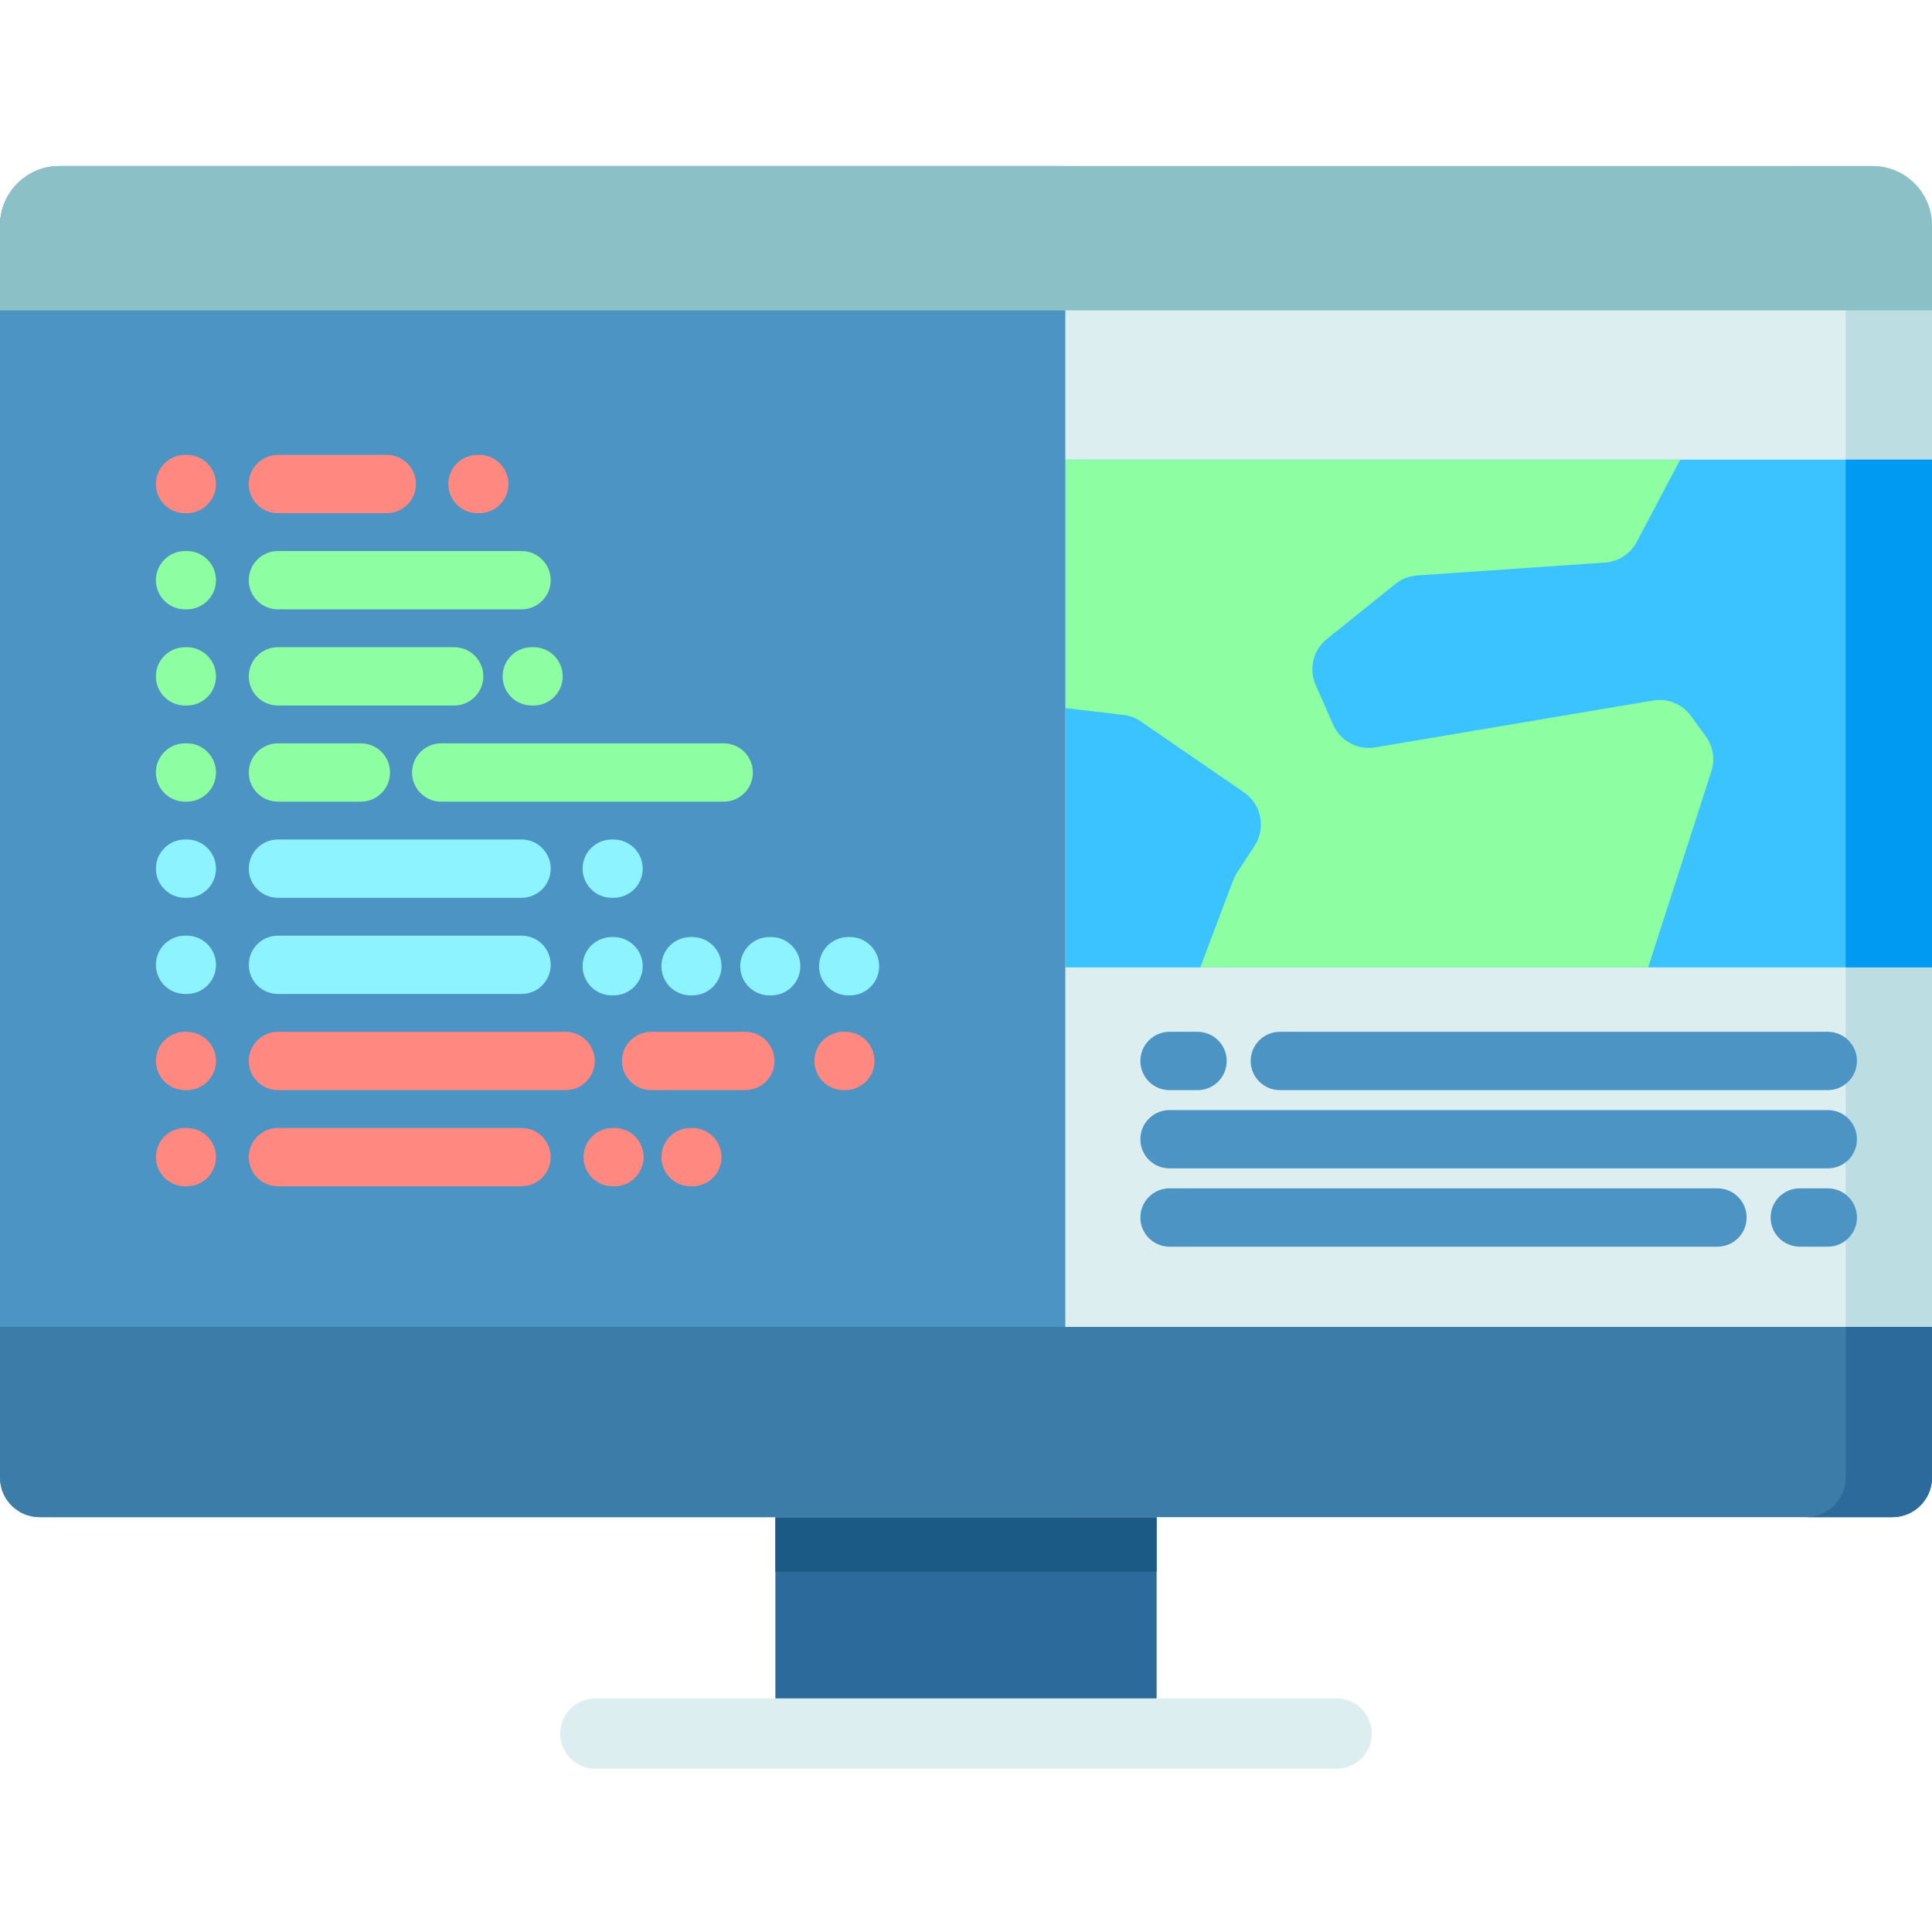
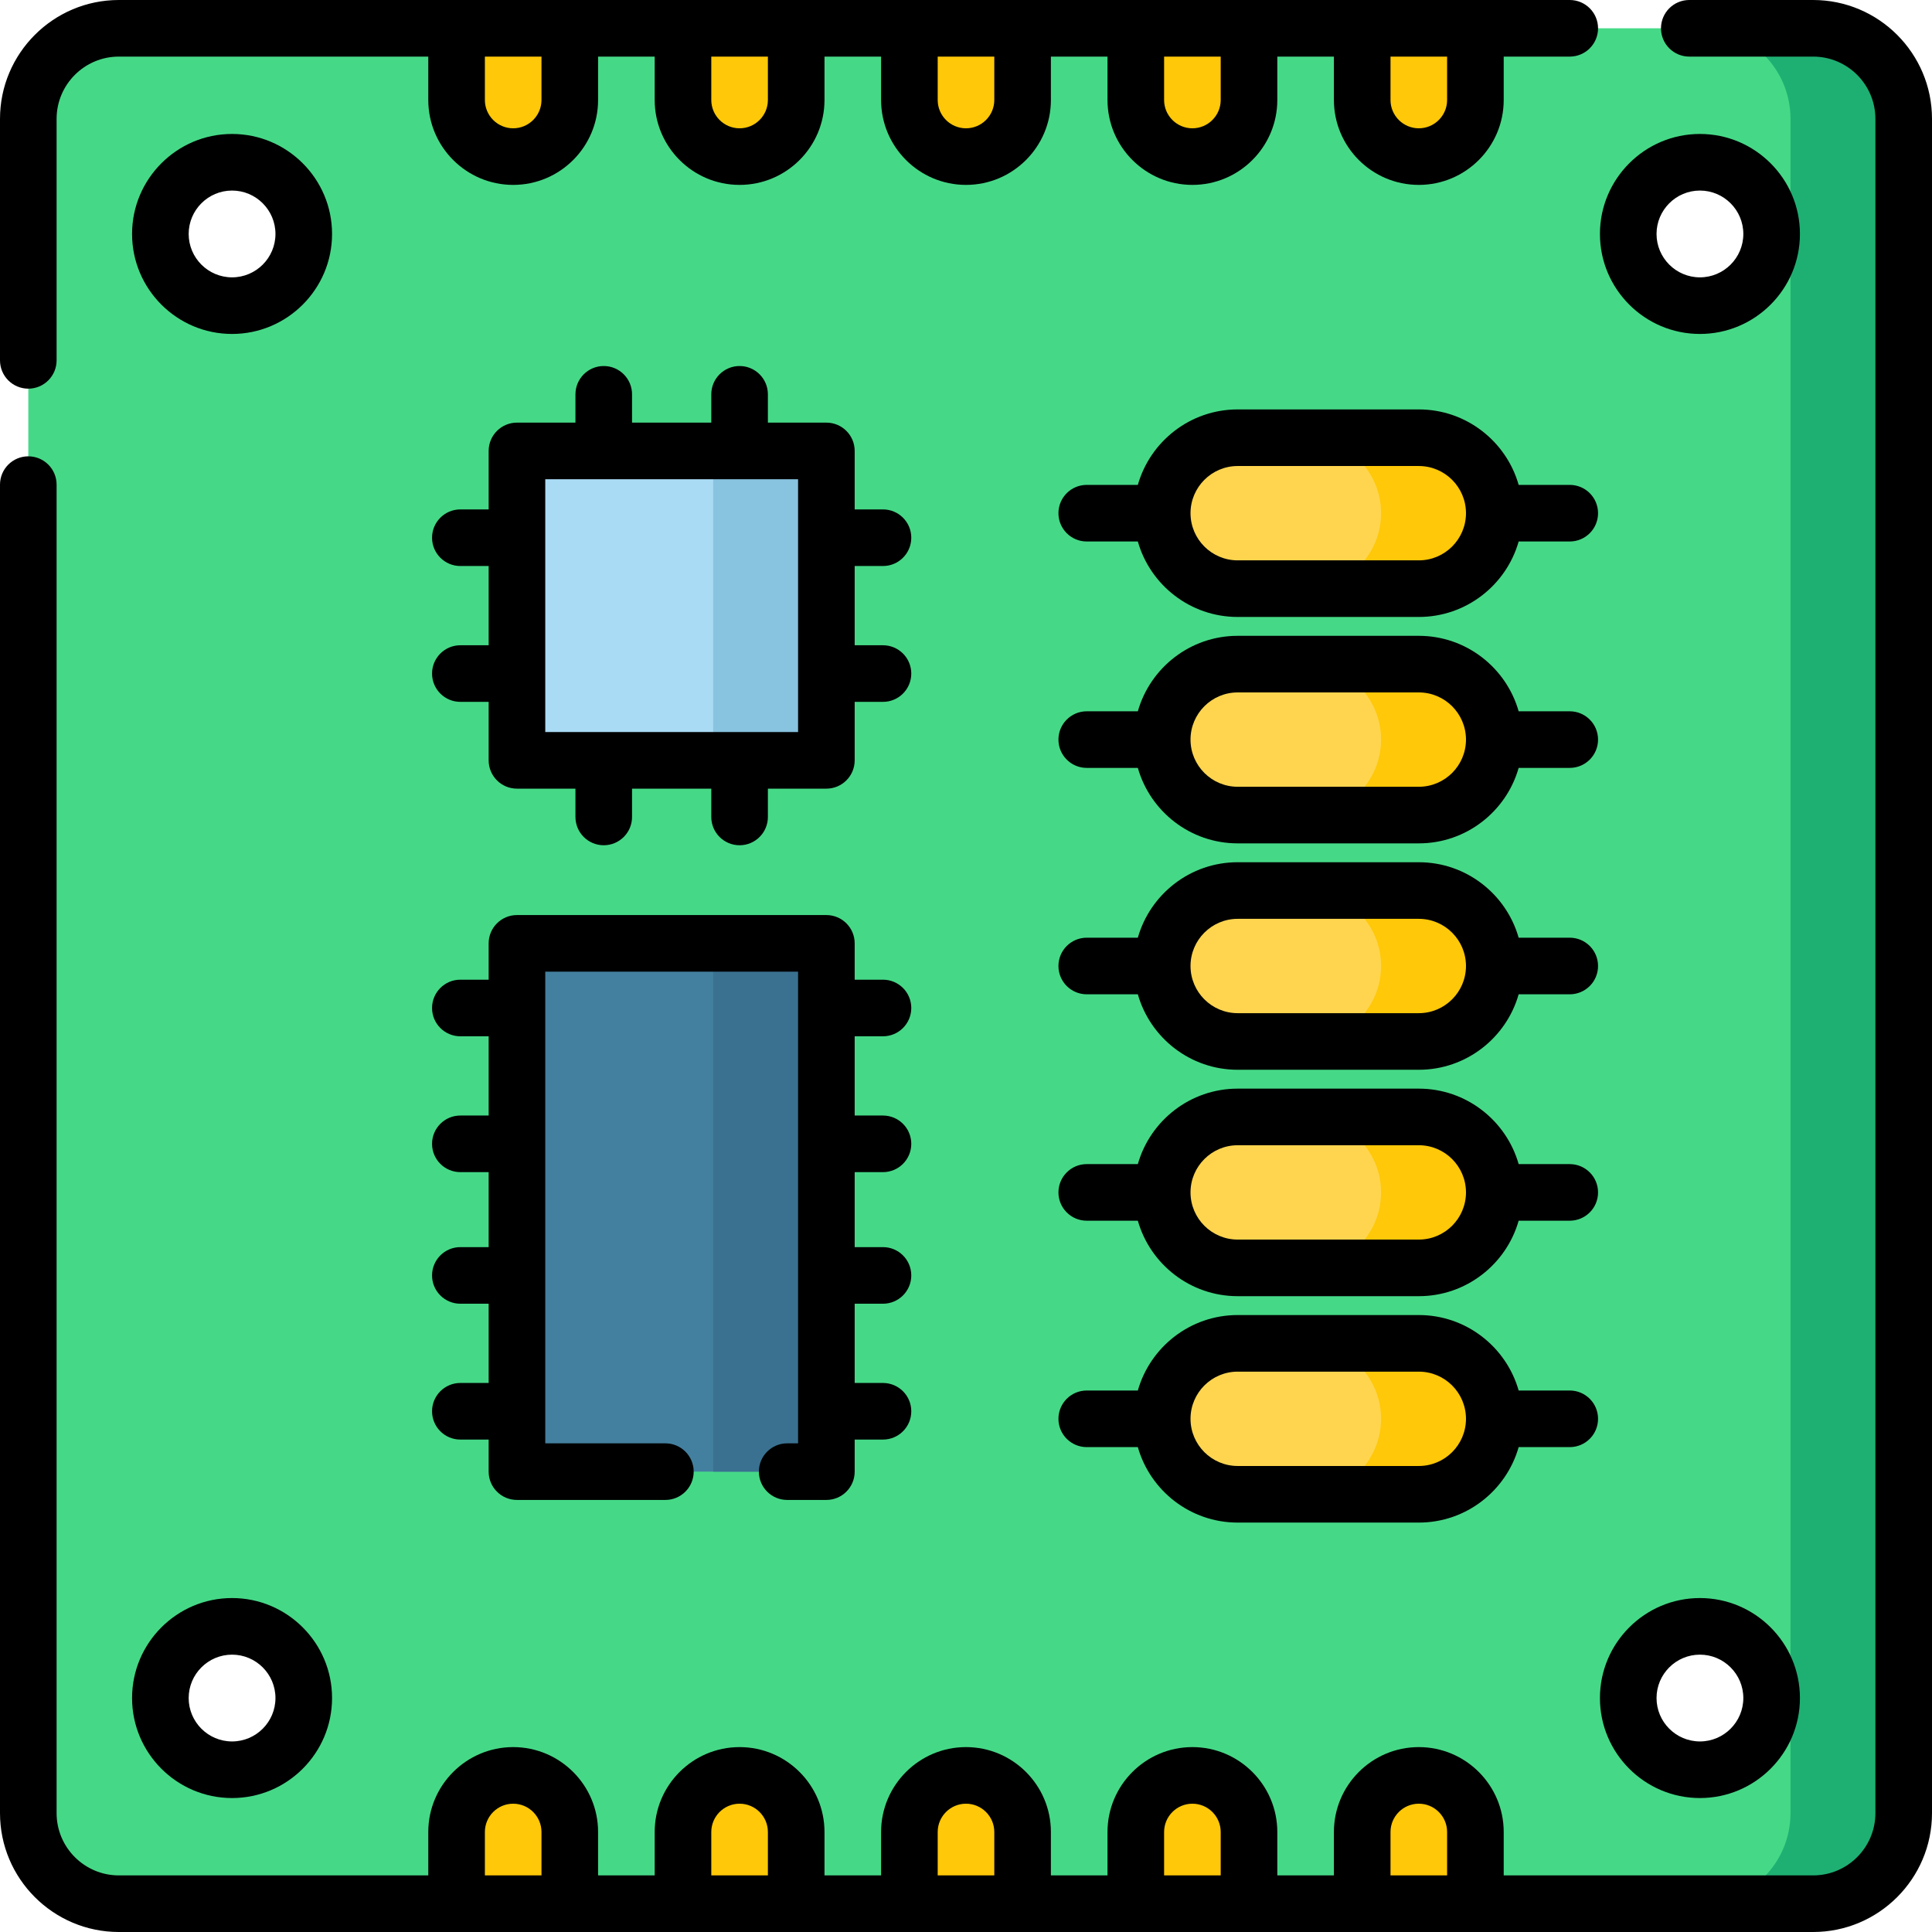
- <svg xmlns="http://www.w3.org/2000/svg" height="512pt" viewBox="0 -44 512 512" width="512pt">
-   <path d="m205.484 355.094h101.031v55.863h-101.031zm0 0" fill="#2c6a9b" />
-   <path d="m205.488 355.094h101.023v17.387h-101.023zm0 0" fill="#1a5a84" />
-   <path d="m354.215 424.727h-196.43c-5.145 0-9.316-4.172-9.316-9.316 0-5.145 4.172-9.312 9.316-9.312h196.43c5.145 0 9.312 4.168 9.312 9.312 0 5.145-4.168 9.316-9.312 9.316zm0 0" fill="#dceeef" />
-   <path d="m512 15.762v331.793c0 5.809-4.707 10.508-10.52 10.508h-490.961c-5.812 0-10.52-4.699-10.52-10.508v-331.793c0-8.703 7.066-15.762 15.773-15.762h480.453c8.715 0 15.773 7.059 15.773 15.762zm0 0" fill="#dceeef" />
-   <path d="m512 15.762v331.789c0 5.816-4.707 10.512-10.512 10.512h-22.875c5.805 0 10.512-4.695 10.512-10.512v-331.789c0-8.699-7.059-15.758-15.77-15.758h22.875c8.711 0 15.77 7.059 15.77 15.758zm0 0" fill="#bcdde2" />
-   <path d="m282.32 77.812h229.68v134.551h-229.68zm0 0" fill="#3bc3ff" />
-   <path d="m489.125 77.812h22.875v134.551h-22.875zm0 0" fill="#009af2" />
-   <path d="m452.062 151.16c1.938 2.66 2.484 6.086 1.477 9.219l-14.188 44.02-2.574 7.965h-118.688l8.719-23.09c.266-.695.602-1.363 1.008-1.988l4.676-7.164c3.055-4.684 1.812-10.945-2.793-14.113l-27.336-18.805c-1.375-.945-2.965-1.543-4.625-1.742l-15.418-1.82v-65.832h162.965l-11.535 21.812c-1.668 3.148-4.844 5.215-8.402 5.461l-49.809 3.422c-2.098.145-4.102.93-5.742 2.246l-18.152 14.578c-3.637 2.918-4.859 7.914-2.98 12.184l4.641 10.539c1.898 4.316 6.492 6.793 11.141 6.008l73.633-12.418c3.852-.652 7.742.938 10.043 4.098zm0 0" fill="#8dffa2" />
-   <path d="m282.32 0v358.062h-271.801c-5.812 0-10.52-4.699-10.52-10.508v-331.793c0-8.703 7.066-15.762 15.773-15.762zm0 0" fill="#4c94c3" />
-   <path d="m512 15.762v22.5h-512v-22.5c0-8.703 7.066-15.762 15.773-15.762h480.453c8.715 0 15.773 7.059 15.773 15.762zm0 0" fill="#8bc1c6" />
-   <path d="m512 307.648v39.902c0 5.816-4.707 10.512-10.512 10.512h-490.977c-5.805 0-10.512-4.695-10.512-10.512v-39.902zm0 0" fill="#3b7ca8" />
-   <path d="m512 307.648v39.902c0 5.816-4.707 10.512-10.512 10.512h-22.875c5.805 0 10.512-4.695 10.512-10.512v-39.902zm0 0" fill="#2c6a9b" />
-   <path d="m49.512 92.004h-.473c-4.266 0-7.723-3.461-7.723-7.727s3.457-7.727 7.723-7.727h.473c4.27 0 7.727 3.461 7.727 7.727s-3.457 7.727-7.727 7.727zm0 0" fill="#ff8980" />
-   <path d="m102.504 92.004h-28.848c-4.266 0-7.723-3.461-7.723-7.727s3.457-7.727 7.723-7.727h28.848c4.266 0 7.727 3.461 7.727 7.727s-3.461 7.727-7.727 7.727zm0 0" fill="#ff8980" />
-   <g fill="#8dffa2">
-     <path d="m49.512 117.484h-.473c-4.266 0-7.723-3.457-7.723-7.727 0-4.266 3.457-7.727 7.723-7.727h.473c4.27 0 7.727 3.461 7.727 7.727 0 4.27-3.457 7.727-7.727 7.727zm0 0" />
-     <path d="m138.215 117.484h-64.559c-4.266 0-7.723-3.457-7.723-7.727 0-4.266 3.457-7.727 7.723-7.727h64.559c4.27 0 7.727 3.461 7.727 7.727 0 4.27-3.457 7.727-7.727 7.727zm0 0" />
-     <path d="m49.512 142.969h-.473c-4.266 0-7.723-3.461-7.723-7.727 0-4.27 3.457-7.727 7.723-7.727h.473c4.27 0 7.727 3.457 7.727 7.727 0 4.266-3.457 7.727-7.727 7.727zm0 0" />
-     <path d="m120.359 142.969h-46.703c-4.266 0-7.723-3.461-7.723-7.727 0-4.27 3.457-7.727 7.723-7.727h46.703c4.27 0 7.727 3.457 7.727 7.727 0 4.266-3.457 7.727-7.727 7.727zm0 0" />
-     <path d="m49.512 168.449h-.473c-4.266 0-7.723-3.461-7.723-7.727s3.457-7.727 7.723-7.727h.473c4.27 0 7.727 3.461 7.727 7.727s-3.457 7.727-7.727 7.727zm0 0" />
-     <path d="m191.785 168.449h-74.859c-4.27 0-7.727-3.461-7.727-7.727s3.461-7.727 7.727-7.727h74.859c4.27 0 7.727 3.461 7.727 7.727s-3.457 7.727-7.727 7.727zm0 0" />
-     <path d="m95.637 168.449h-21.98c-4.266 0-7.723-3.461-7.723-7.727s3.457-7.727 7.723-7.727h21.98c4.266 0 7.723 3.461 7.723 7.727s-3.457 7.727-7.723 7.727zm0 0" />
+ <svg xmlns="http://www.w3.org/2000/svg" id="Layer_1" enable-background="new 0 0 512 512" height="512" viewBox="0 0 512 512" width="512">
+   <g>
+     <path d="m480.5 7.5h-449c-13.25 0-24 10.75-24 24v449c0 13.25 10.75 24 24 24h449c13.25 0 24-10.75 24-24v-449c0-13.25-10.75-24-24-24zm-419 461.5c-10.49 0-19-8.51-19-19s8.51-19 19-19 19 8.51 19 19-8.51 19-19 19zm0-388c-10.49 0-19-8.51-19-19s8.51-19 19-19 19 8.51 19 19-8.51 19-19 19zm389 388c-10.49 0-19-8.51-19-19s8.51-19 19-19 19 8.51 19 19-8.51 19-19 19zm0-388c-10.49 0-19-8.51-19-19s8.51-19 19-19 19 8.51 19 19-8.51 19-19 19z" fill="#45d987" />
+     <g>
+       <path d="m480.5 7.5h-30c13.25 0 24 10.75 24 24v449c0 13.25-10.75 24-24 24h30c13.25 0 24-10.75 24-24v-449c0-13.25-10.75-24-24-24z" fill="#1eb073" />
+     </g>
+     <g fill="#ffc808">
+       <path d="m151 485.5v19h-30v-19c0-8.284 6.716-15 15-15 8.284 0 15 6.716 15 15z" />
+       <path d="m211 485.5v19h-30v-19c0-8.284 6.716-15 15-15 8.284 0 15 6.716 15 15z" />
+       <path d="m271 485.5v19h-30v-19c0-8.284 6.716-15 15-15 8.284 0 15 6.716 15 15z" />
+       <path d="m331 485.5v19h-30v-19c0-8.284 6.716-15 15-15 8.284 0 15 6.716 15 15z" />
+       <path d="m391 485.5v19h-30v-19c0-8.284 6.716-15 15-15 8.284 0 15 6.716 15 15z" />
+     </g>
+     <g fill="#ffc808">
+       <path d="m151 26.5v-19h-30v19c0 8.284 6.716 15 15 15 8.284 0 15-6.716 15-15z" />
+       <path d="m211 26.5v-19h-30v19c0 8.284 6.716 15 15 15 8.284 0 15-6.716 15-15z" />
+       <path d="m271 26.5v-19h-30v19c0 8.284 6.716 15 15 15 8.284 0 15-6.716 15-15z" />
+       <path d="m331 26.5v-19h-30v19c0 8.284 6.716 15 15 15 8.284 0 15-6.716 15-15z" />
+       <path d="m391 26.5v-19h-30v19c0 8.284 6.716 15 15 15 8.284 0 15-6.716 15-15z" />
+     </g>
+     <path d="m137 119.5h82v82h-82z" fill="#a9dbf5" />
+     <path d="m189 119.5h30v82h-30z" fill="#88c3e0" />
+     <path d="m137 250h82v140h-82z" fill="#43809f" />
+     <path d="m189 250h30v140h-30z" fill="#3a7190" />
+     <path d="m376 156h-48c-11.046 0-20-8.954-20-20 0-11.046 8.954-20 20-20h48c11.046 0 20 8.954 20 20 0 11.046-8.954 20-20 20z" fill="#ffd54f" />
+     <path d="m376 116h-30c11.046 0 20 8.954 20 20 0 11.046-8.954 20-20 20h30c11.046 0 20-8.954 20-20 0-11.046-8.954-20-20-20z" fill="#ffc808" />
+     <path d="m376 216h-48c-11.046 0-20-8.954-20-20 0-11.046 8.954-20 20-20h48c11.046 0 20 8.954 20 20 0 11.046-8.954 20-20 20z" fill="#ffd54f" />
+     <path d="m376 176h-30c11.046 0 20 8.954 20 20 0 11.046-8.954 20-20 20h30c11.046 0 20-8.954 20-20 0-11.046-8.954-20-20-20z" fill="#ffc808" />
+     <path d="m376 276h-48c-11.046 0-20-8.954-20-20 0-11.046 8.954-20 20-20h48c11.046 0 20 8.954 20 20 0 11.046-8.954 20-20 20z" fill="#ffd54f" />
+     <path d="m376 236h-30c11.046 0 20 8.954 20 20 0 11.046-8.954 20-20 20h30c11.046 0 20-8.954 20-20 0-11.046-8.954-20-20-20z" fill="#ffc808" />
+     <path d="m376 336h-48c-11.046 0-20-8.954-20-20 0-11.046 8.954-20 20-20h48c11.046 0 20 8.954 20 20 0 11.046-8.954 20-20 20z" fill="#ffd54f" />
+     <path d="m376 296h-30c11.046 0 20 8.954 20 20 0 11.046-8.954 20-20 20h30c11.046 0 20-8.954 20-20 0-11.046-8.954-20-20-20z" fill="#ffc808" />
+     <path d="m376 396h-48c-11.046 0-20-8.954-20-20 0-11.046 8.954-20 20-20h48c11.046 0 20 8.954 20 20 0 11.046-8.954 20-20 20z" fill="#ffd54f" />
+     <path d="m376 356h-30c11.046 0 20 8.954 20 20 0 11.046-8.954 20-20 20h30c11.046 0 20-8.954 20-20 0-11.046-8.954-20-20-20z" fill="#ffc808" />
+     <g>
+       <path d="m480.5 0h-32.819c-4.143 0-7.5 3.358-7.5 7.5s3.357 7.5 7.5 7.5h32.819c9.099 0 16.5 7.402 16.5 16.5v449c0 9.098-7.401 16.5-16.5 16.5h-82v-11.5c0-12.407-10.094-22.5-22.5-22.5s-22.5 10.093-22.5 22.5v11.5h-15v-11.5c0-12.407-10.094-22.5-22.5-22.5s-22.5 10.093-22.5 22.5v11.5h-15v-11.5c0-12.407-10.094-22.5-22.5-22.5-12.407 0-22.5 10.093-22.5 22.5v11.5h-15v-11.5c0-12.407-10.093-22.5-22.5-22.5s-22.5 10.093-22.5 22.5v11.5h-15v-11.5c0-12.407-10.093-22.5-22.5-22.5s-22.5 10.093-22.5 22.5v11.5h-82c-9.098 0-16.5-7.402-16.5-16.5v-352.069c0-4.142-3.358-7.5-7.5-7.5s-7.5 3.358-7.5 7.5v352.069c0 17.369 14.131 31.5 31.5 31.5h449c17.369 0 31.5-14.131 31.5-31.5v-449c0-17.369-14.131-31.5-31.5-31.5zm-352 497v-11.5c0-4.136 3.364-7.5 7.5-7.5s7.5 3.364 7.5 7.5v11.5zm60 0v-11.5c0-4.136 3.364-7.5 7.5-7.5s7.5 3.364 7.5 7.5v11.5zm60 0v-11.5c0-4.136 3.364-7.5 7.5-7.5s7.5 3.364 7.5 7.5v11.5zm60 0v-11.5c0-4.136 3.364-7.5 7.5-7.5s7.5 3.364 7.5 7.5v11.5zm60 0v-11.5c0-4.136 3.364-7.5 7.5-7.5s7.5 3.364 7.5 7.5v11.5z" />
+       <path d="m7.5 103c4.142 0 7.5-3.358 7.5-7.5v-64c0-9.098 7.402-16.5 16.5-16.5h82v11.5c0 12.407 10.093 22.5 22.5 22.5s22.5-10.093 22.5-22.5v-11.5h15v11.5c0 12.407 10.093 22.5 22.5 22.5s22.5-10.093 22.5-22.5v-11.5h15v11.5c0 12.407 10.093 22.5 22.5 22.5 12.406 0 22.5-10.093 22.5-22.5v-11.5h15v11.5c0 12.407 10.094 22.5 22.5 22.5s22.5-10.093 22.5-22.5v-11.5h15v11.5c0 12.407 10.094 22.5 22.5 22.5s22.5-10.093 22.5-22.5v-11.5h17.5c4.143 0 7.5-3.358 7.5-7.5s-3.357-7.5-7.5-7.5h-384.5c-17.369 0-31.5 14.131-31.5 31.5v64c0 4.143 3.358 7.5 7.5 7.5zm376-88v11.5c0 4.136-3.364 7.5-7.5 7.5s-7.5-3.364-7.5-7.5v-11.5zm-60 0v11.5c0 4.136-3.364 7.5-7.5 7.5s-7.5-3.364-7.5-7.5v-11.5zm-60 0v11.5c0 4.136-3.364 7.5-7.5 7.5s-7.5-3.364-7.5-7.5v-11.5zm-60 0v11.5c0 4.136-3.364 7.5-7.5 7.5s-7.5-3.364-7.5-7.5v-11.5zm-60 0v11.5c0 4.136-3.364 7.5-7.5 7.5s-7.5-3.364-7.5-7.5v-11.5z" />
+       <path d="m61.5 35.5c-14.612 0-26.5 11.888-26.5 26.5s11.888 26.5 26.5 26.5 26.5-11.888 26.5-26.5-11.888-26.5-26.5-26.5zm0 38c-6.341 0-11.5-5.159-11.5-11.5s5.159-11.5 11.5-11.5 11.5 5.159 11.5 11.5-5.159 11.5-11.5 11.5z" />
+       <path d="m450.5 88.5c14.612 0 26.5-11.888 26.5-26.5s-11.888-26.5-26.5-26.5-26.5 11.888-26.5 26.5 11.888 26.5 26.5 26.5zm0-38c6.341 0 11.5 5.159 11.5 11.5s-5.159 11.5-11.5 11.5-11.5-5.159-11.5-11.5 5.159-11.5 11.5-11.5z" />
+       <path d="m61.5 423.5c-14.612 0-26.5 11.888-26.5 26.5s11.888 26.5 26.5 26.5 26.5-11.888 26.5-26.5-11.888-26.5-26.5-26.5zm0 38c-6.341 0-11.5-5.159-11.5-11.5s5.159-11.5 11.5-11.5 11.5 5.159 11.5 11.5-5.159 11.5-11.5 11.5z" />
+       <path d="m450.5 476.5c14.612 0 26.5-11.888 26.5-26.5s-11.888-26.5-26.5-26.5-26.5 11.888-26.5 26.5 11.888 26.5 26.5 26.5zm0-38c6.341 0 11.5 5.159 11.5 11.5s-5.159 11.5-11.5 11.5-11.5-5.159-11.5-11.5 5.159-11.5 11.5-11.5z" />
+       <path d="m416 128.5h-13.54c-3.273-11.53-13.896-20-26.46-20h-48c-12.564 0-23.188 8.47-26.46 20h-13.54c-4.143 0-7.5 3.358-7.5 7.5s3.357 7.5 7.5 7.5h13.54c3.273 11.53 13.896 20 26.46 20h48c12.564 0 23.188-8.47 26.46-20h13.54c4.143 0 7.5-3.358 7.5-7.5s-3.357-7.5-7.5-7.5zm-40 20h-48c-6.893 0-12.5-5.607-12.5-12.5s5.607-12.5 12.5-12.5h48c6.893 0 12.5 5.607 12.5 12.5s-5.607 12.5-12.5 12.5z" />
+       <path d="m416 188.5h-13.54c-3.273-11.53-13.896-20-26.46-20h-48c-12.564 0-23.188 8.47-26.46 20h-13.54c-4.143 0-7.5 3.358-7.5 7.5s3.357 7.5 7.5 7.5h13.54c3.273 11.53 13.896 20 26.46 20h48c12.564 0 23.188-8.47 26.46-20h13.54c4.143 0 7.5-3.358 7.5-7.5s-3.357-7.5-7.5-7.5zm-40 20h-48c-6.893 0-12.5-5.607-12.5-12.5s5.607-12.5 12.5-12.5h48c6.893 0 12.5 5.607 12.5 12.5s-5.607 12.5-12.5 12.5z" />
+       <path d="m416 248.5h-13.54c-3.273-11.53-13.896-20-26.46-20h-48c-12.564 0-23.188 8.47-26.46 20h-13.54c-4.143 0-7.5 3.358-7.5 7.5s3.357 7.5 7.5 7.5h13.54c3.273 11.53 13.896 20 26.46 20h48c12.564 0 23.188-8.47 26.46-20h13.54c4.143 0 7.5-3.358 7.5-7.5s-3.357-7.5-7.5-7.5zm-40 20h-48c-6.893 0-12.5-5.607-12.5-12.5s5.607-12.5 12.5-12.5h48c6.893 0 12.5 5.607 12.5 12.5s-5.607 12.5-12.5 12.5z" />
+       <path d="m416 308.5h-13.54c-3.273-11.53-13.896-20-26.46-20h-48c-12.564 0-23.188 8.47-26.46 20h-13.54c-4.143 0-7.5 3.358-7.5 7.5s3.357 7.5 7.5 7.5h13.54c3.273 11.53 13.896 20 26.46 20h48c12.564 0 23.188-8.47 26.46-20h13.54c4.143 0 7.5-3.358 7.5-7.5s-3.357-7.5-7.5-7.5zm-40 20h-48c-6.893 0-12.5-5.607-12.5-12.5s5.607-12.5 12.5-12.5h48c6.893 0 12.5 5.607 12.5 12.5s-5.607 12.5-12.5 12.5z" />
+       <path d="m416 368.5h-13.54c-3.273-11.53-13.896-20-26.46-20h-48c-12.564 0-23.188 8.47-26.46 20h-13.54c-4.143 0-7.5 3.358-7.5 7.5s3.357 7.5 7.5 7.5h13.54c3.273 11.53 13.896 20 26.46 20h48c12.564 0 23.188-8.47 26.46-20h13.54c4.143 0 7.5-3.358 7.5-7.5s-3.357-7.5-7.5-7.5zm-40 20h-48c-6.893 0-12.5-5.607-12.5-12.5s5.607-12.5 12.5-12.5h48c6.893 0 12.5 5.607 12.5 12.5s-5.607 12.5-12.5 12.5z" />
+       <path d="m234 274.628c4.142 0 7.5-3.358 7.5-7.5s-3.358-7.5-7.5-7.5h-7.5v-9.628c0-4.142-3.358-7.5-7.5-7.5h-82c-4.142 0-7.5 3.358-7.5 7.5v9.628h-7.5c-4.142 0-7.5 3.358-7.5 7.5s3.358 7.5 7.5 7.5h7.5v21h-7.5c-4.142 0-7.5 3.358-7.5 7.5s3.358 7.5 7.5 7.5h7.5v19.872h-7.5c-4.142 0-7.5 3.358-7.5 7.5s3.358 7.5 7.5 7.5h7.5v21h-7.5c-4.142 0-7.5 3.358-7.5 7.5s3.358 7.5 7.5 7.5h7.5v8.5c0 4.142 3.358 7.5 7.5 7.5h39.333c4.142 0 7.5-3.358 7.5-7.5s-3.358-7.5-7.5-7.5h-31.833v-125h67v125h-2.889c-4.142 0-7.5 3.358-7.5 7.5s3.358 7.5 7.5 7.5h10.389c4.142 0 7.5-3.358 7.5-7.5v-8.5h7.5c4.142 0 7.5-3.358 7.5-7.5s-3.358-7.5-7.5-7.5h-7.5v-21h7.5c4.142 0 7.5-3.358 7.5-7.5s-3.358-7.5-7.5-7.5h-7.5v-19.872h7.5c4.142 0 7.5-3.358 7.5-7.5s-3.358-7.5-7.5-7.5h-7.5v-21z" />
+       <path d="m234 150c4.142 0 7.5-3.358 7.5-7.5s-3.358-7.5-7.5-7.5h-7.5v-15.5c0-4.142-3.358-7.5-7.5-7.5h-15.5v-7.5c0-4.142-3.358-7.5-7.5-7.5s-7.5 3.358-7.5 7.5v7.5h-21v-7.5c0-4.142-3.358-7.5-7.5-7.5s-7.5 3.358-7.5 7.5v7.5h-15.5c-4.142 0-7.5 3.358-7.5 7.5v15.5h-7.5c-4.142 0-7.5 3.358-7.5 7.5s3.358 7.5 7.5 7.5h7.5v21h-7.5c-4.142 0-7.5 3.358-7.5 7.5s3.358 7.5 7.5 7.5h7.5v15.5c0 4.142 3.358 7.5 7.5 7.5h15.5v7.5c0 4.142 3.358 7.5 7.5 7.5s7.5-3.358 7.5-7.5v-7.5h21v7.5c0 4.142 3.358 7.5 7.5 7.5s7.5-3.358 7.5-7.5v-7.5h15.5c4.142 0 7.5-3.358 7.5-7.5v-15.5h7.5c4.142 0 7.5-3.358 7.5-7.5s-3.358-7.5-7.5-7.5h-7.5v-21zm-22.5 44h-67v-67h67z" />
+     </g>
  </g>
-   <path d="m49.512 193.93h-.473c-4.266 0-7.723-3.457-7.723-7.727 0-4.266 3.457-7.727 7.723-7.727h.473c4.27 0 7.727 3.461 7.727 7.727 0 4.27-3.457 7.727-7.727 7.727zm0 0" fill="#8df4ff" />
-   <path d="m138.215 193.93h-64.559c-4.266 0-7.723-3.457-7.723-7.727 0-4.266 3.457-7.727 7.723-7.727h64.559c4.27 0 7.727 3.461 7.727 7.727 0 4.27-3.457 7.727-7.727 7.727zm0 0" fill="#8df4ff" />
-   <path d="m49.512 219.41h-.473c-4.266 0-7.723-3.457-7.723-7.723 0-4.27 3.457-7.727 7.723-7.727h.473c4.27 0 7.727 3.457 7.727 7.727 0 4.266-3.457 7.723-7.727 7.723zm0 0" fill="#8df4ff" />
-   <path d="m138.215 219.41h-64.559c-4.266 0-7.723-3.457-7.723-7.723 0-4.27 3.457-7.727 7.723-7.727h64.559c4.27 0 7.727 3.457 7.727 7.727 0 4.266-3.457 7.723-7.727 7.723zm0 0" fill="#8df4ff" />
-   <path d="m49.512 244.895h-.473c-4.266 0-7.723-3.461-7.723-7.727s3.457-7.727 7.723-7.727h.473c4.27 0 7.727 3.461 7.727 7.727s-3.457 7.727-7.727 7.727zm0 0" fill="#ff8980" />
-   <path d="m197.52 244.895h-24.965c-4.27 0-7.727-3.461-7.727-7.727s3.461-7.727 7.727-7.727h24.965c4.27 0 7.727 3.461 7.727 7.727s-3.457 7.727-7.727 7.727zm0 0" fill="#ff8980" />
-   <path d="m149.891 244.895h-76.234c-4.266 0-7.723-3.461-7.723-7.727s3.457-7.727 7.723-7.727h76.234c4.27 0 7.727 3.461 7.727 7.727s-3.457 7.727-7.727 7.727zm0 0" fill="#ff8980" />
-   <path d="m49.512 270.375h-.473c-4.266 0-7.723-3.457-7.723-7.727 0-4.266 3.457-7.723 7.723-7.723h.473c4.27 0 7.727 3.457 7.727 7.723 0 4.27-3.457 7.727-7.727 7.727zm0 0" fill="#ff8980" />
-   <path d="m138.215 270.375h-64.559c-4.266 0-7.723-3.457-7.723-7.727 0-4.266 3.457-7.723 7.723-7.723h64.559c4.27 0 7.727 3.457 7.727 7.723 0 4.27-3.457 7.727-7.727 7.727zm0 0" fill="#ff8980" />
-   <path d="m162.832 270.375h-.473c-4.266 0-7.723-3.457-7.723-7.727 0-4.266 3.457-7.723 7.723-7.723h.473c4.27 0 7.727 3.457 7.727 7.723 0 4.27-3.457 7.727-7.727 7.727zm0 0" fill="#ff8980" />
-   <path d="m127.012 92.004h-.473c-4.266 0-7.727-3.461-7.727-7.727s3.461-7.727 7.727-7.727h.473c4.27 0 7.727 3.461 7.727 7.727s-3.457 7.727-7.727 7.727zm0 0" fill="#ff8980" />
-   <path d="m141.395 142.969h-.469c-4.27 0-7.727-3.461-7.727-7.727 0-4.27 3.457-7.727 7.727-7.727h.469c4.27 0 7.727 3.457 7.727 7.727 0 4.266-3.457 7.727-7.727 7.727zm0 0" fill="#8dffa2" />
-   <path d="m183.484 270.375h-.473c-4.27 0-7.727-3.457-7.727-7.727 0-4.266 3.461-7.723 7.727-7.723h.473c4.27 0 7.727 3.457 7.727 7.723 0 4.27-3.457 7.727-7.727 7.727zm0 0" fill="#ff8980" />
-   <path d="m224.031 244.895h-.473c-4.27 0-7.727-3.461-7.727-7.727s3.461-7.727 7.727-7.727h.473c4.27 0 7.727 3.461 7.727 7.727s-3.457 7.727-7.727 7.727zm0 0" fill="#ff8980" />
-   <path d="m162.598 219.781h-.473c-4.27 0-7.727-3.457-7.727-7.723 0-4.27 3.461-7.727 7.727-7.727h.473c4.266 0 7.727 3.457 7.727 7.727 0 4.266-3.461 7.723-7.727 7.723zm0 0" fill="#8df4ff" />
-   <path d="m162.598 193.93h-.473c-4.27 0-7.727-3.457-7.727-7.727 0-4.266 3.461-7.727 7.727-7.727h.473c4.266 0 7.727 3.461 7.727 7.727 0 4.27-3.461 7.727-7.727 7.727zm0 0" fill="#8df4ff" />
-   <path d="m183.484 219.781h-.473c-4.27 0-7.727-3.457-7.727-7.723 0-4.27 3.461-7.727 7.727-7.727h.473c4.27 0 7.727 3.457 7.727 7.727 0 4.266-3.457 7.723-7.727 7.723zm0 0" fill="#8df4ff" />
-   <path d="m204.371 219.781h-.473c-4.266 0-7.727-3.457-7.727-7.723 0-4.27 3.461-7.727 7.727-7.727h.473c4.27 0 7.727 3.457 7.727 7.727 0 4.266-3.457 7.723-7.727 7.723zm0 0" fill="#8df4ff" />
-   <path d="m225.262 219.781h-.473c-4.27 0-7.727-3.457-7.727-7.723 0-4.27 3.457-7.727 7.727-7.727h.473c4.266 0 7.723 3.457 7.723 7.727 0 4.266-3.457 7.723-7.723 7.723zm0 0" fill="#8df4ff" />
-   <path d="m484.387 244.895h-145.211c-4.27 0-7.727-3.461-7.727-7.727s3.461-7.727 7.727-7.727h145.211c4.266 0 7.723 3.461 7.723 7.727.004 4.266-3.457 7.727-7.723 7.727zm0 0" fill="#4c94c3" />
-   <path d="m317.363 244.895h-7.43c-4.266 0-7.723-3.461-7.723-7.727s3.457-7.727 7.723-7.727h7.43c4.27 0 7.727 3.461 7.727 7.727.004 4.266-3.457 7.727-7.727 7.727zm0 0" fill="#4c94c3" />
-   <path d="m455.145 286.379h-145.207c-4.27 0-7.727-3.457-7.727-7.727 0-4.266 3.457-7.727 7.727-7.727h145.207c4.27 0 7.727 3.461 7.727 7.727s-3.461 7.727-7.727 7.727zm0 0" fill="#4c94c3" />
-   <path d="m484.387 286.379h-7.434c-4.266 0-7.723-3.457-7.723-7.727 0-4.266 3.457-7.727 7.723-7.727h7.434c4.266 0 7.723 3.461 7.723 7.727.004 4.266-3.457 7.727-7.723 7.727zm0 0" fill="#4c94c3" />
-   <path d="m484.387 265.637h-174.453c-4.266 0-7.723-3.461-7.723-7.727s3.457-7.727 7.723-7.727h174.453c4.266 0 7.723 3.461 7.723 7.727.004 4.266-3.457 7.727-7.723 7.727zm0 0" fill="#4c94c3" />
</svg>
